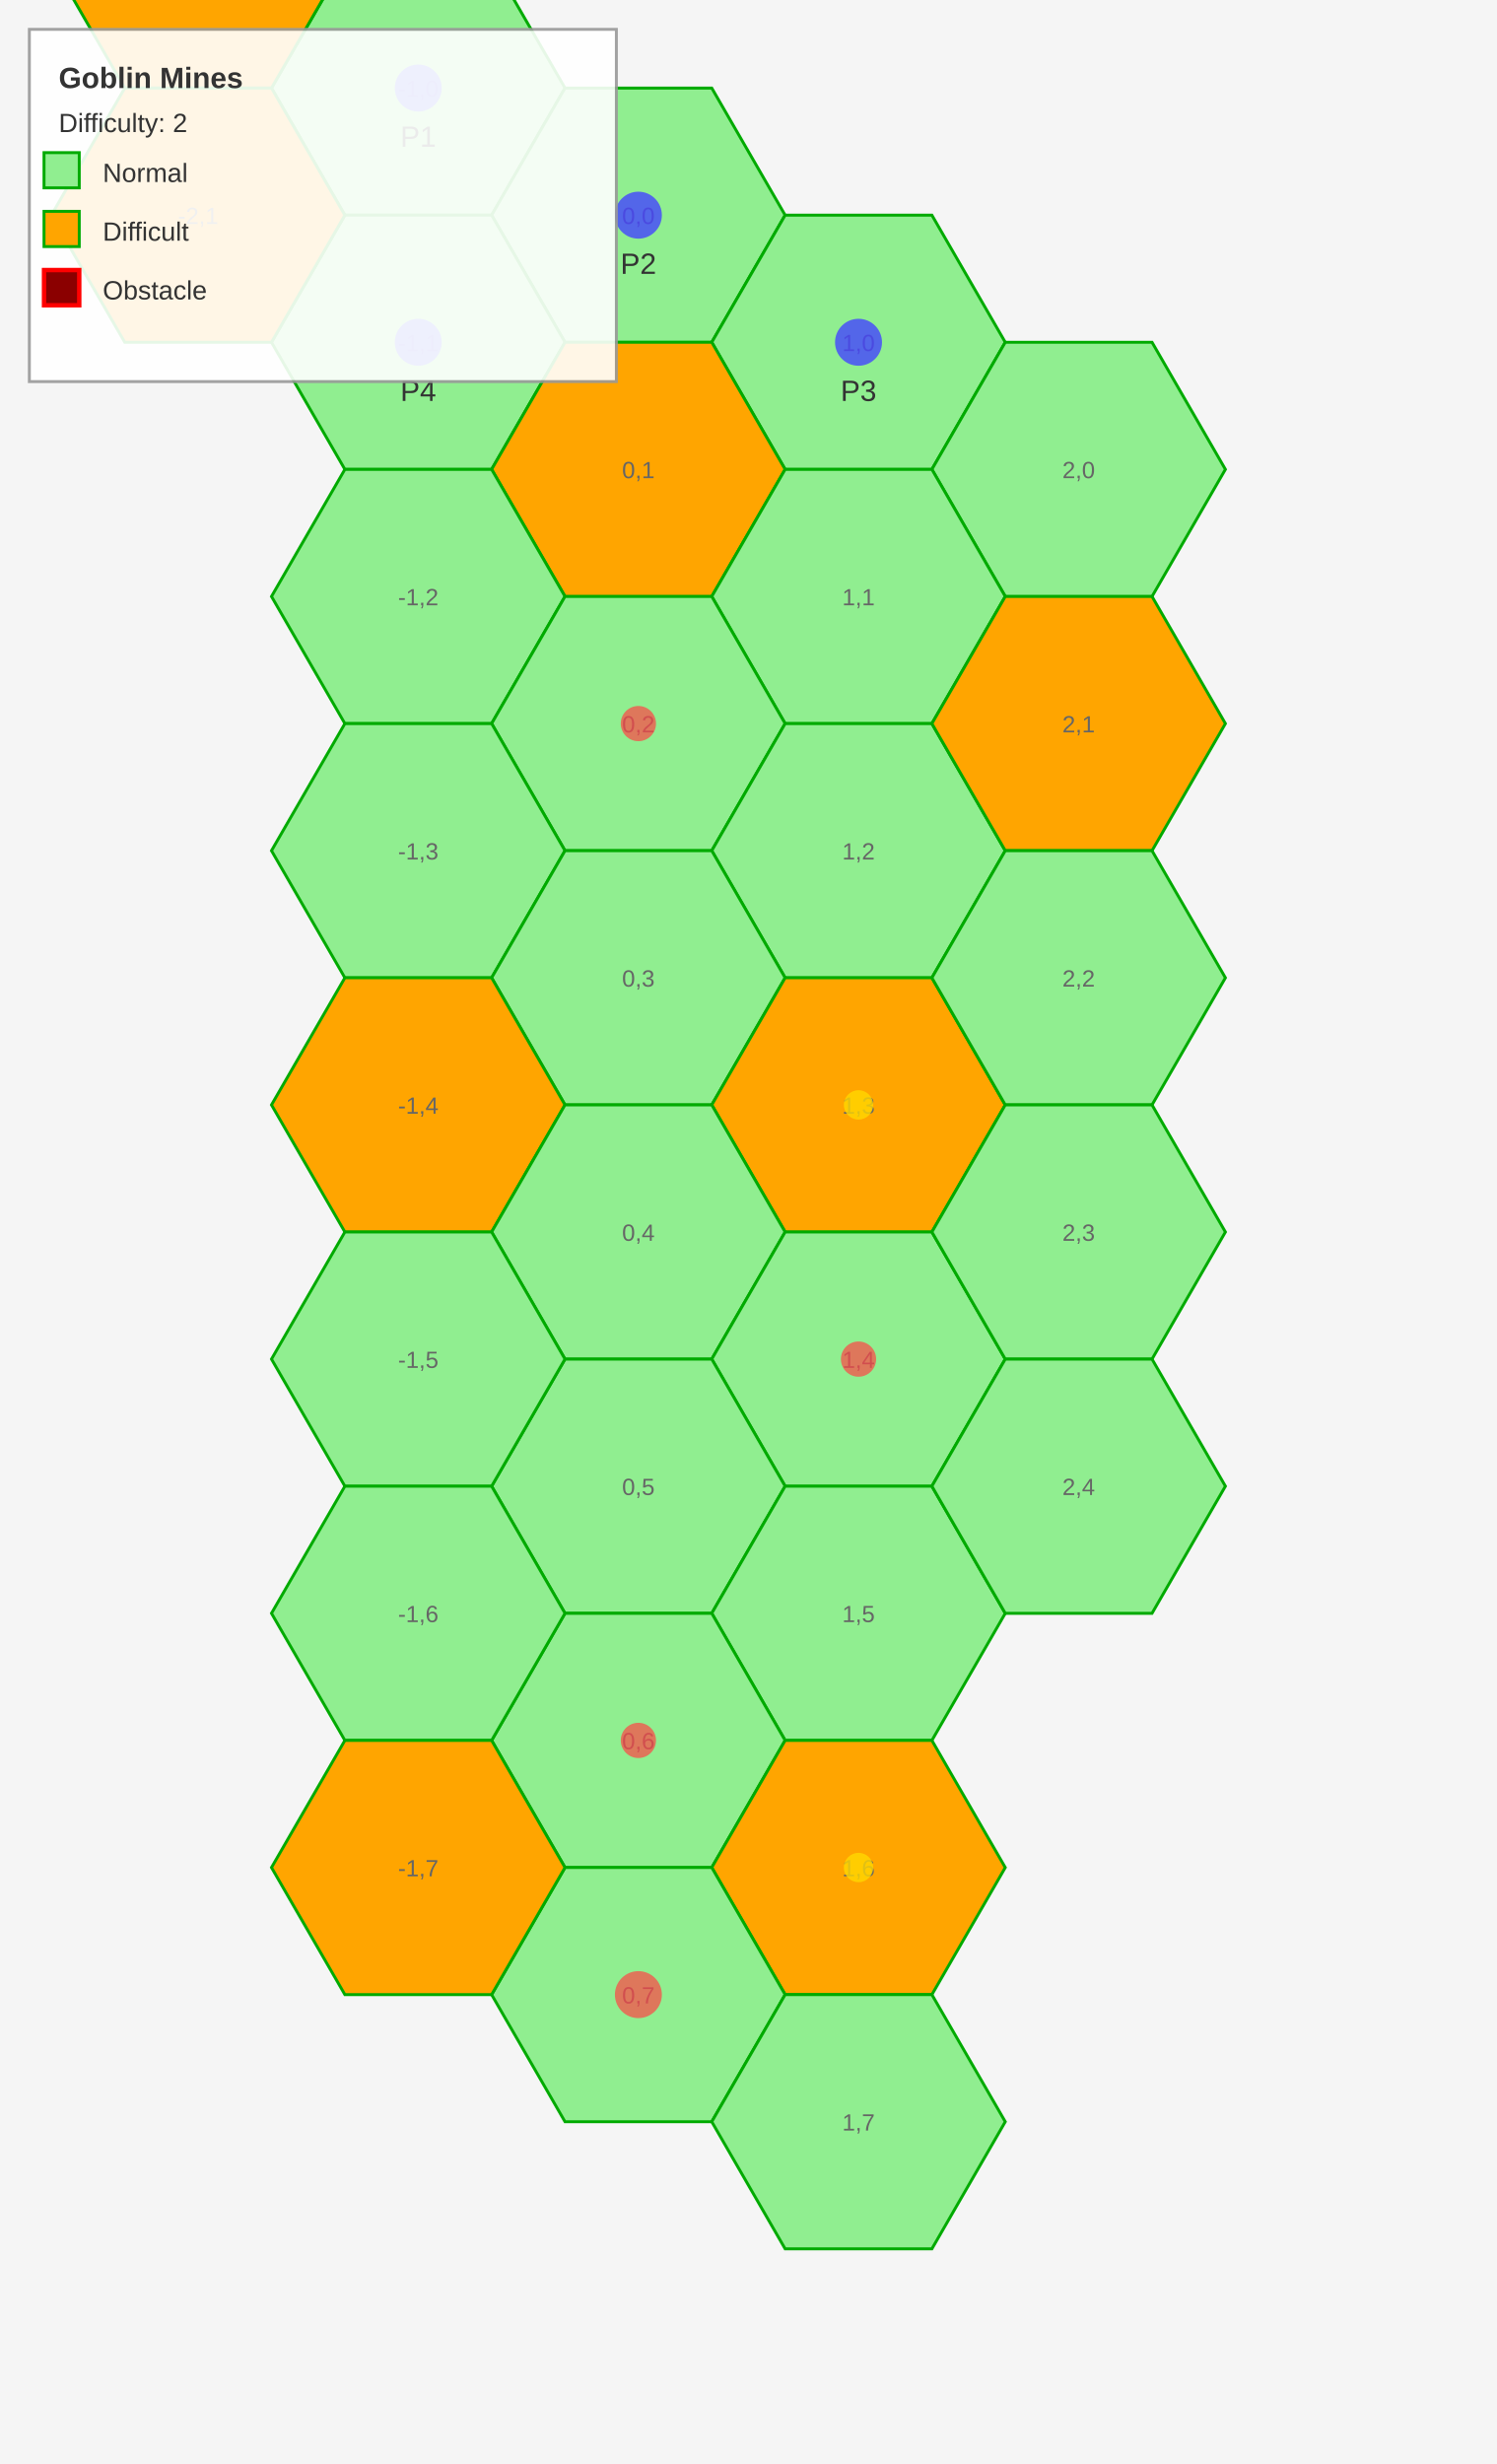
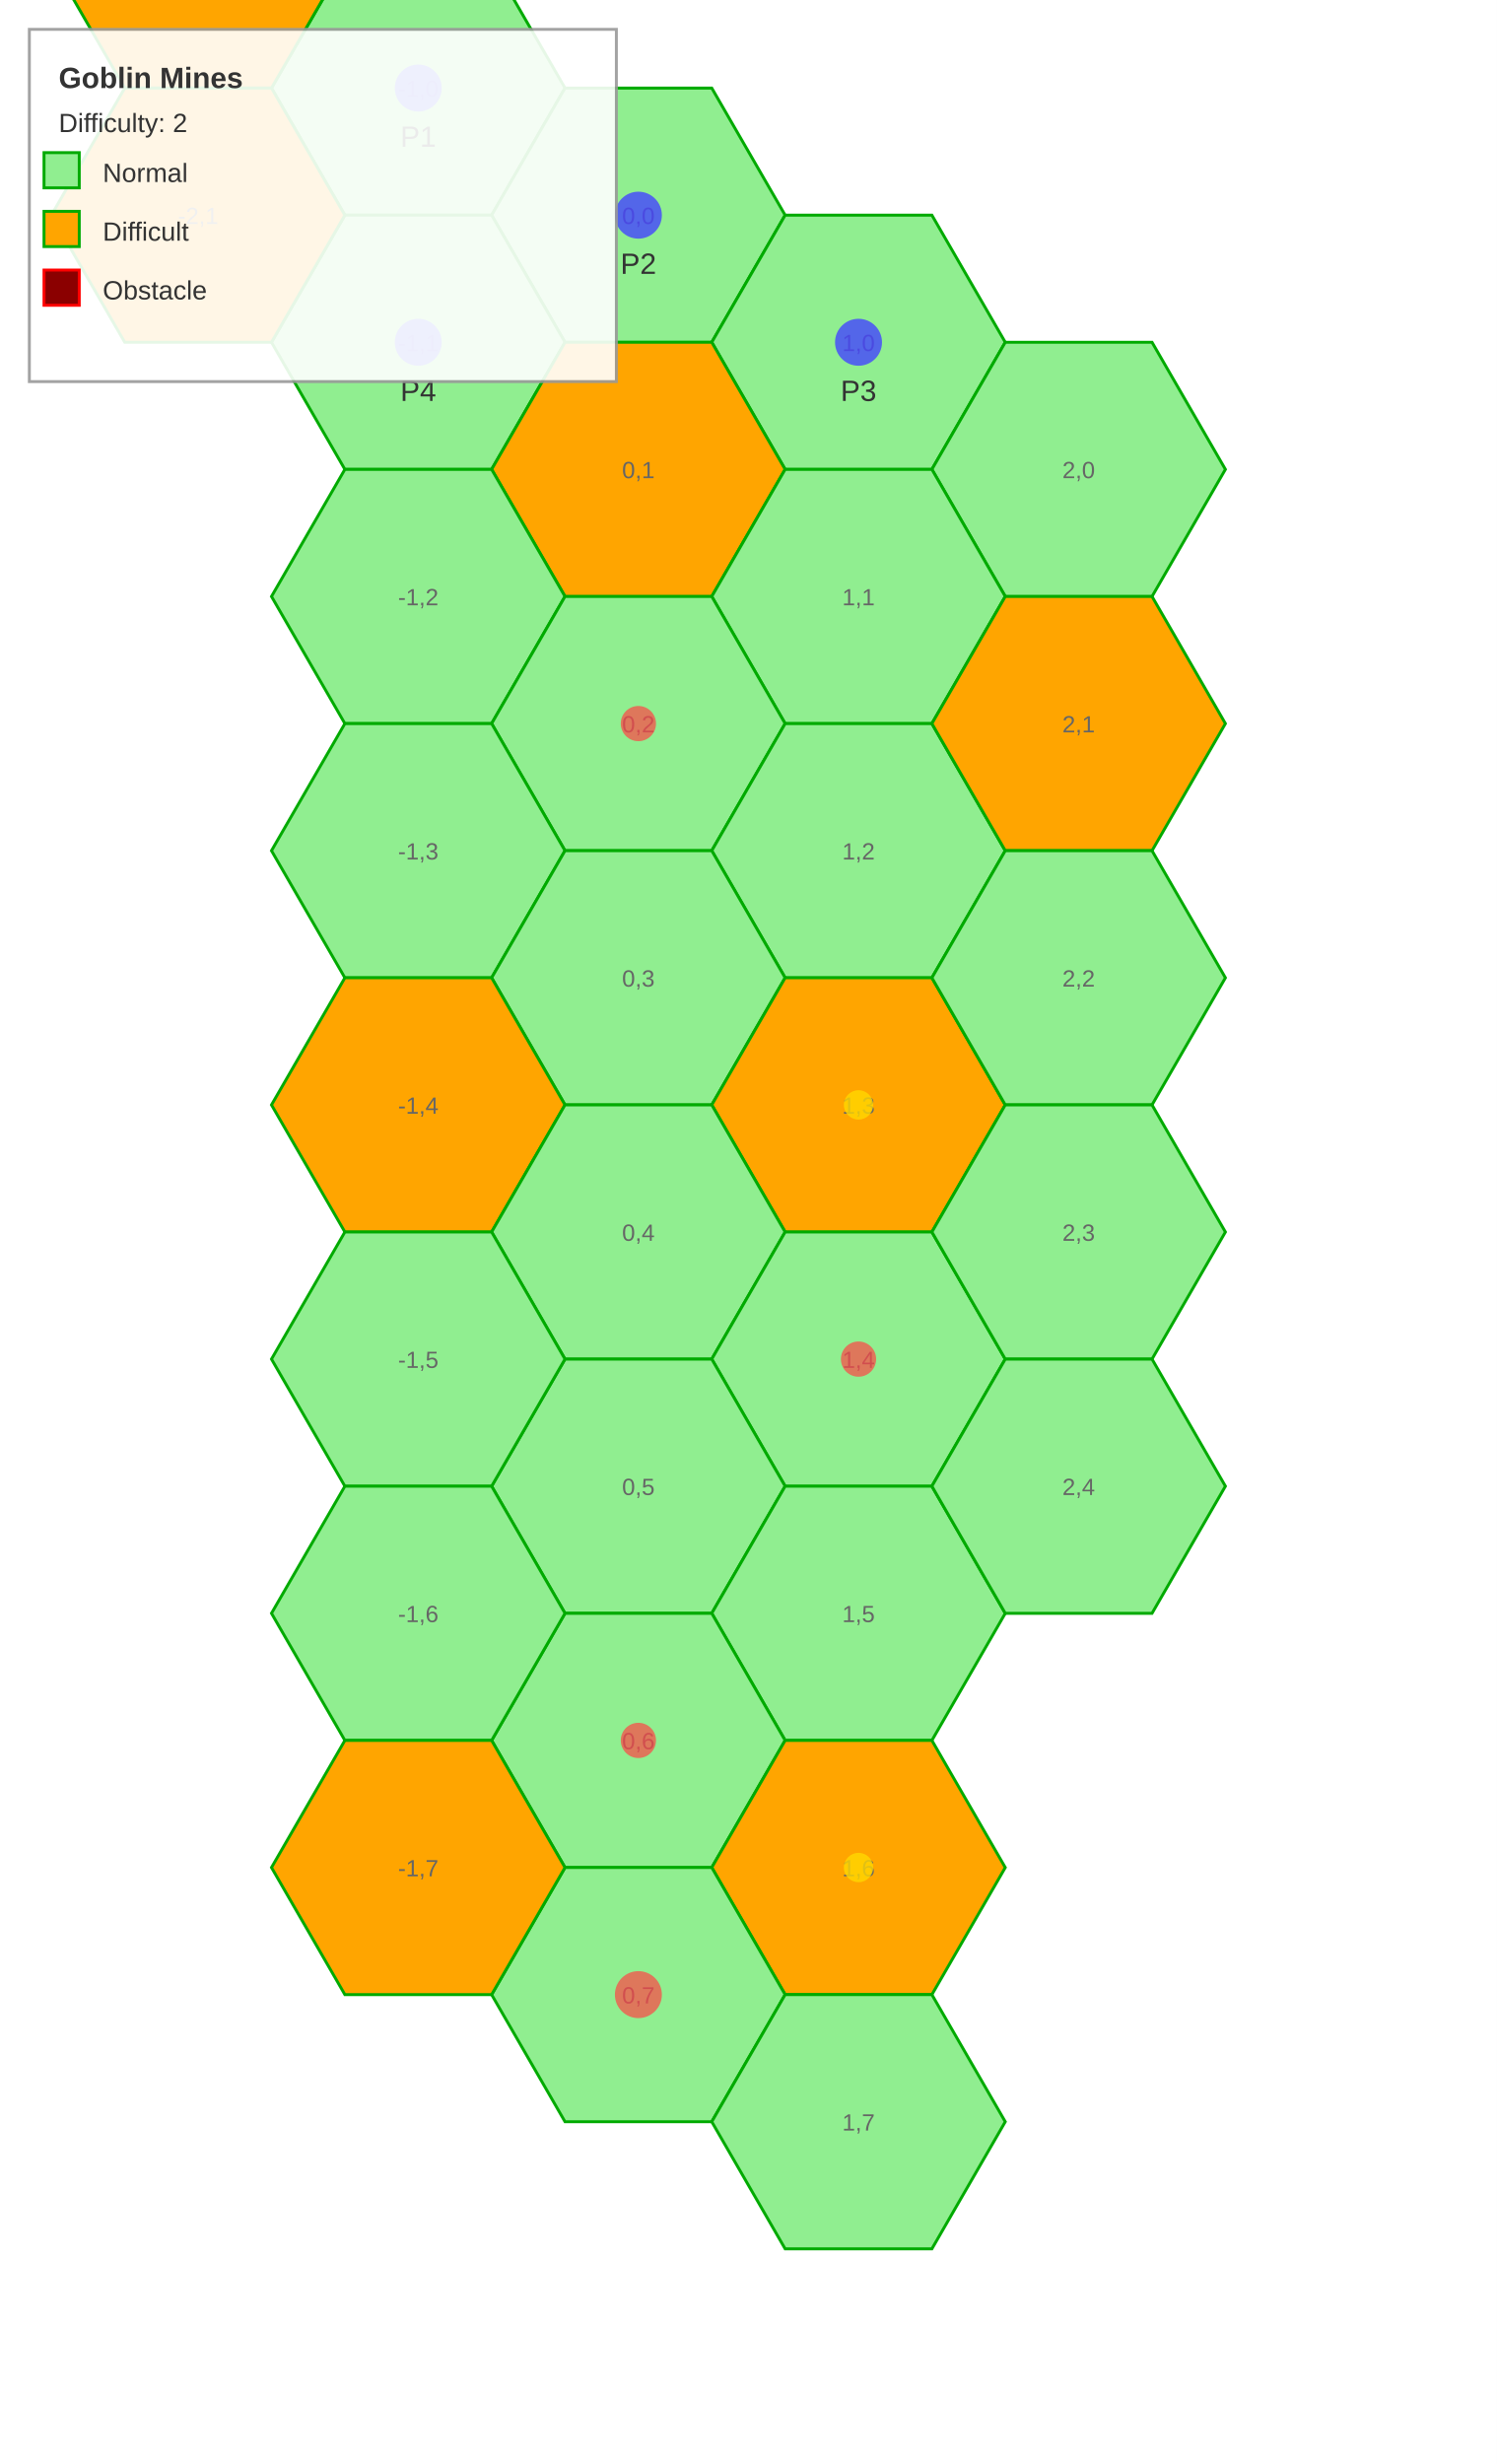
<svg xmlns="http://www.w3.org/2000/svg" width="510.0" height="839.423">
  <defs>
    <style>
.hex-normal { fill: #90EE90; stroke: #00AA00; stroke-width: 1; }
.hex-difficult { fill: #FFA500; stroke: #00AA00; stroke-width: 1; }
.hex-obstacle { fill: #8B0000; stroke: #FF0000; stroke-width: 1.5; }
- .hex-empty { fill: none; stroke: #00AA00; stroke-width: 0.5; opacity: 0.2; }
- .grid-line { stroke: #00AA00; stroke-width: 1; opacity: 0.3; }
- .monster { fill: #FF4444; opacity: 0.7; }
- .player { fill: #4444FF; opacity: 0.8; }
- .objective { fill: #FFD700; opacity: 0.9; }
.label { font-size: 10px; font-family: Arial; fill: #333; text-anchor: middle; }
.coord { font-size: 8px; font-family: Arial; fill: #666; text-anchor: middle; }
</style>
  </defs>
-   <rect width="510.0" height="839.423" fill="#F5F5F5" />
+   <rect width="510.0" height="839.423" fill="white" />
  <g id="map">
    <polygon points="192.5,30 167.5,73.301 117.5,73.301 92.5,30.0 117.5,-13.301 167.5,-13.301" class="hex-normal" />
    <text x="142.5" y="33" class="coord">-1,0</text>
    <polygon points="267.5,73.301 242.5,116.603 192.5,116.603 167.5,73.301 192.5,30 242.5,30" class="hex-normal" />
    <text x="217.5" y="76.301" class="coord">0,0</text>
    <polygon points="342.5,116.603 317.5,159.904 267.5,159.904 242.5,116.603 267.5,73.301 317.5,73.301" class="hex-normal" />
    <text x="292.5" y="119.603" class="coord">1,0</text>
    <polygon points="117.5,-13.301 92.5,30 42.5,30.0 17.5,-13.301 42.5,-56.603 92.5,-56.603" class="hex-difficult" />
    <text x="67.5" y="-10.301" class="coord">-2,0</text>
    <polygon points="417.5,159.904 392.5,203.205 342.5,203.205 317.5,159.904 342.5,116.603 392.5,116.603" class="hex-normal" />
    <text x="367.5" y="162.904" class="coord">2,0</text>
    <polygon points="192.5,116.603 167.5,159.904 117.5,159.904 92.5,116.603 117.5,73.301 167.5,73.301" class="hex-normal" />
    <text x="142.5" y="119.603" class="coord">-1,1</text>
    <polygon points="267.5,159.904 242.5,203.205 192.5,203.205 167.5,159.904 192.5,116.603 242.5,116.603" class="hex-difficult" />
    <text x="217.5" y="162.904" class="coord">0,1</text>
    <polygon points="342.5,203.205 317.5,246.506 267.5,246.506 242.5,203.205 267.5,159.904 317.5,159.904" class="hex-normal" />
    <text x="292.5" y="206.205" class="coord">1,1</text>
    <polygon points="192.5,203.205 167.5,246.506 117.5,246.506 92.5,203.205 117.5,159.904 167.5,159.904" class="hex-normal" />
    <text x="142.5" y="206.205" class="coord">-1,2</text>
    <polygon points="267.5,246.506 242.5,289.808 192.5,289.808 167.5,246.506 192.5,203.205 242.5,203.205" class="hex-normal" />
    <text x="217.5" y="249.506" class="coord">0,2</text>
    <polygon points="342.5,289.808 317.5,333.109 267.5,333.109 242.5,289.808 267.5,246.506 317.5,246.506" class="hex-normal" />
    <text x="292.5" y="292.808" class="coord">1,2</text>
    <polygon points="117.5,73.301 92.5,116.603 42.5,116.603 17.5,73.301 42.5,30 92.5,30" class="hex-difficult" />
    <text x="67.5" y="76.301" class="coord">-2,1</text>
    <polygon points="417.5,246.506 392.5,289.808 342.5,289.808 317.5,246.506 342.5,203.205 392.5,203.205" class="hex-difficult" />
    <text x="367.5" y="249.506" class="coord">2,1</text>
    <polygon points="192.5,289.808 167.5,333.109 117.5,333.109 92.5,289.808 117.5,246.506 167.5,246.506" class="hex-normal" />
    <text x="142.5" y="292.808" class="coord">-1,3</text>
    <polygon points="267.5,333.109 242.5,376.41 192.5,376.41 167.5,333.109 192.5,289.808 242.5,289.808" class="hex-normal" />
    <text x="217.5" y="336.109" class="coord">0,3</text>
    <polygon points="342.5,376.41 317.5,419.711 267.5,419.711 242.5,376.41 267.5,333.109 317.5,333.109" class="hex-difficult" />
    <text x="292.5" y="379.41" class="coord">1,3</text>
    <polygon points="192.5,376.41 167.5,419.711 117.5,419.711 92.5,376.41 117.5,333.109 167.5,333.109" class="hex-difficult" />
    <text x="142.5" y="379.41" class="coord">-1,4</text>
    <polygon points="267.5,419.711 242.5,463.013 192.5,463.013 167.5,419.711 192.5,376.41 242.5,376.41" class="hex-normal" />
    <text x="217.5" y="422.711" class="coord">0,4</text>
    <polygon points="342.5,463.013 317.5,506.314 267.5,506.314 242.5,463.013 267.5,419.711 317.5,419.711" class="hex-normal" />
    <text x="292.5" y="466.013" class="coord">1,4</text>
    <polygon points="267.5,506.314 242.5,549.615 192.5,549.615 167.5,506.314 192.5,463.013 242.5,463.013" class="hex-normal" />
    <text x="217.5" y="509.314" class="coord">0,5</text>
    <polygon points="342.5,549.615 317.5,592.917 267.5,592.917 242.5,549.615 267.5,506.314 317.5,506.314" class="hex-normal" />
    <text x="292.5" y="552.615" class="coord">1,5</text>
    <polygon points="192.5,463.013 167.5,506.314 117.5,506.314 92.5,463.013 117.5,419.711 167.5,419.711" class="hex-normal" />
    <text x="142.5" y="466.013" class="coord">-1,5</text>
    <polygon points="417.5,333.109 392.5,376.41 342.5,376.41 317.5,333.109 342.5,289.808 392.5,289.808" class="hex-normal" />
    <text x="367.5" y="336.109" class="coord">2,2</text>
    <polygon points="267.5,592.917 242.5,636.218 192.5,636.218 167.5,592.917 192.5,549.615 242.5,549.615" class="hex-normal" />
    <text x="217.5" y="595.917" class="coord">0,6</text>
    <polygon points="342.5,636.218 317.5,679.519 267.5,679.519 242.5,636.218 267.5,592.917 317.5,592.917" class="hex-difficult" />
    <text x="292.5" y="639.218" class="coord">1,6</text>
    <polygon points="192.5,549.615 167.5,592.917 117.5,592.917 92.5,549.615 117.5,506.314 167.5,506.314" class="hex-normal" />
    <text x="142.5" y="552.615" class="coord">-1,6</text>
    <polygon points="417.5,419.711 392.5,463.013 342.5,463.013 317.5,419.711 342.5,376.41 392.5,376.41" class="hex-normal" />
    <text x="367.5" y="422.711" class="coord">2,3</text>
    <polygon points="267.5,679.519 242.5,722.82 192.5,722.82 167.5,679.519 192.5,636.218 242.5,636.218" class="hex-normal" />
    <text x="217.5" y="682.519" class="coord">0,7</text>
    <polygon points="342.5,722.82 317.5,766.122 267.5,766.122 242.5,722.82 267.5,679.519 317.5,679.519" class="hex-normal" />
    <text x="292.5" y="725.82" class="coord">1,7</text>
    <polygon points="192.5,636.218 167.5,679.519 117.5,679.519 92.5,636.218 117.5,592.917 167.5,592.917" class="hex-difficult" />
    <text x="142.5" y="639.218" class="coord">-1,7</text>
    <polygon points="417.5,506.314 392.5,549.615 342.5,549.615 317.5,506.314 342.5,463.013 392.5,463.013" class="hex-normal" />
    <text x="367.5" y="509.314" class="coord">2,4</text>
  </g>
  <g id="starting-positions">
-     <circle cx="142.5" cy="30" r="8" class="player" />
+     <circle cx="142.5" cy="30" r="8" fill="#4444FF" opacity="0.8" />
    <text x="142.5" y="50" class="label">P1</text>
-     <circle cx="217.5" cy="73.301" r="8" class="player" />
+     <circle cx="217.5" cy="73.301" r="8" fill="#4444FF" opacity="0.8" />
    <text x="217.5" y="93.301" class="label">P2</text>
-     <circle cx="292.5" cy="116.603" r="8" class="player" />
+     <circle cx="292.5" cy="116.603" r="8" fill="#4444FF" opacity="0.8" />
    <text x="292.5" y="136.603" class="label">P3</text>
-     <circle cx="142.5" cy="116.603" r="8" class="player" />
+     <circle cx="142.5" cy="116.603" r="8" fill="#4444FF" opacity="0.8" />
    <text x="142.5" y="136.603" class="label">P4</text>
  </g>
  <g id="monsters">
-     <circle cx="217.5" cy="246.506" r="6" class="monster" />
-     <circle cx="292.5" cy="463.013" r="6" class="monster" />
-     <circle cx="217.5" cy="592.917" r="6" class="monster" />
-     <circle cx="217.5" cy="679.519" r="8" class="monster" />
+     <circle cx="217.5" cy="246.506" r="6" fill="#FF4444" opacity="0.7" />
+     <circle cx="292.5" cy="463.013" r="6" fill="#FF4444" opacity="0.7" />
+     <circle cx="217.5" cy="592.917" r="6" fill="#FF4444" opacity="0.7" />
+     <circle cx="217.5" cy="679.519" r="8" fill="#FF4444" opacity="0.7" />
  </g>
  <g id="objectives">
</g>
  <g id="treasures">
-     <star points="292.5,369.41 295.5,374.41 299.5,374.41 296.5,377.41 297.5,382.41 292.5,379.41 287.5,382.41 288.5,377.41 285.5,374.41 289.5,374.41" fill="#FFD700" />
    <circle cx="292.5" cy="376.41" r="5" fill="#FFD700" opacity="0.8" />
-     <star points="292.5,629.218 295.5,634.218 299.5,634.218 296.5,637.218 297.5,642.218 292.5,639.218 287.5,642.218 288.5,637.218 285.5,634.218 289.5,634.218" fill="#FFD700" />
    <circle cx="292.5" cy="636.218" r="5" fill="#FFD700" opacity="0.8" />
  </g>
  <g id="legend">
    <rect x="10" y="10" width="200" height="120" fill="white" stroke="#999" stroke-width="1" opacity="0.9" />
    <text x="20" y="30" class="label" style="text-anchor: start; font-weight: bold;">Goblin Mines</text>
    <text x="20" y="45" class="label" style="text-anchor: start; font-size: 9px;">Difficulty: 2</text>
-     <rect x="15" y="52" width="12" height="12" class="hex-normal" />
+     <rect x="15" y="52" width="12" height="12" fill="#90EE90" stroke="#00AA00" />
    <text x="35" y="62" class="label" style="text-anchor: start; font-size: 9px;">Normal</text>
-     <rect x="15" y="72" width="12" height="12" class="hex-difficult" />
+     <rect x="15" y="72" width="12" height="12" fill="#FFA500" stroke="#00AA00" />
    <text x="35" y="82" class="label" style="text-anchor: start; font-size: 9px;">Difficult</text>
-     <rect x="15" y="92" width="12" height="12" class="hex-obstacle" />
+     <rect x="15" y="92" width="12" height="12" fill="#8B0000" stroke="#FF0000" />
    <text x="35" y="102" class="label" style="text-anchor: start; font-size: 9px;">Obstacle</text>
  </g>
</svg>
